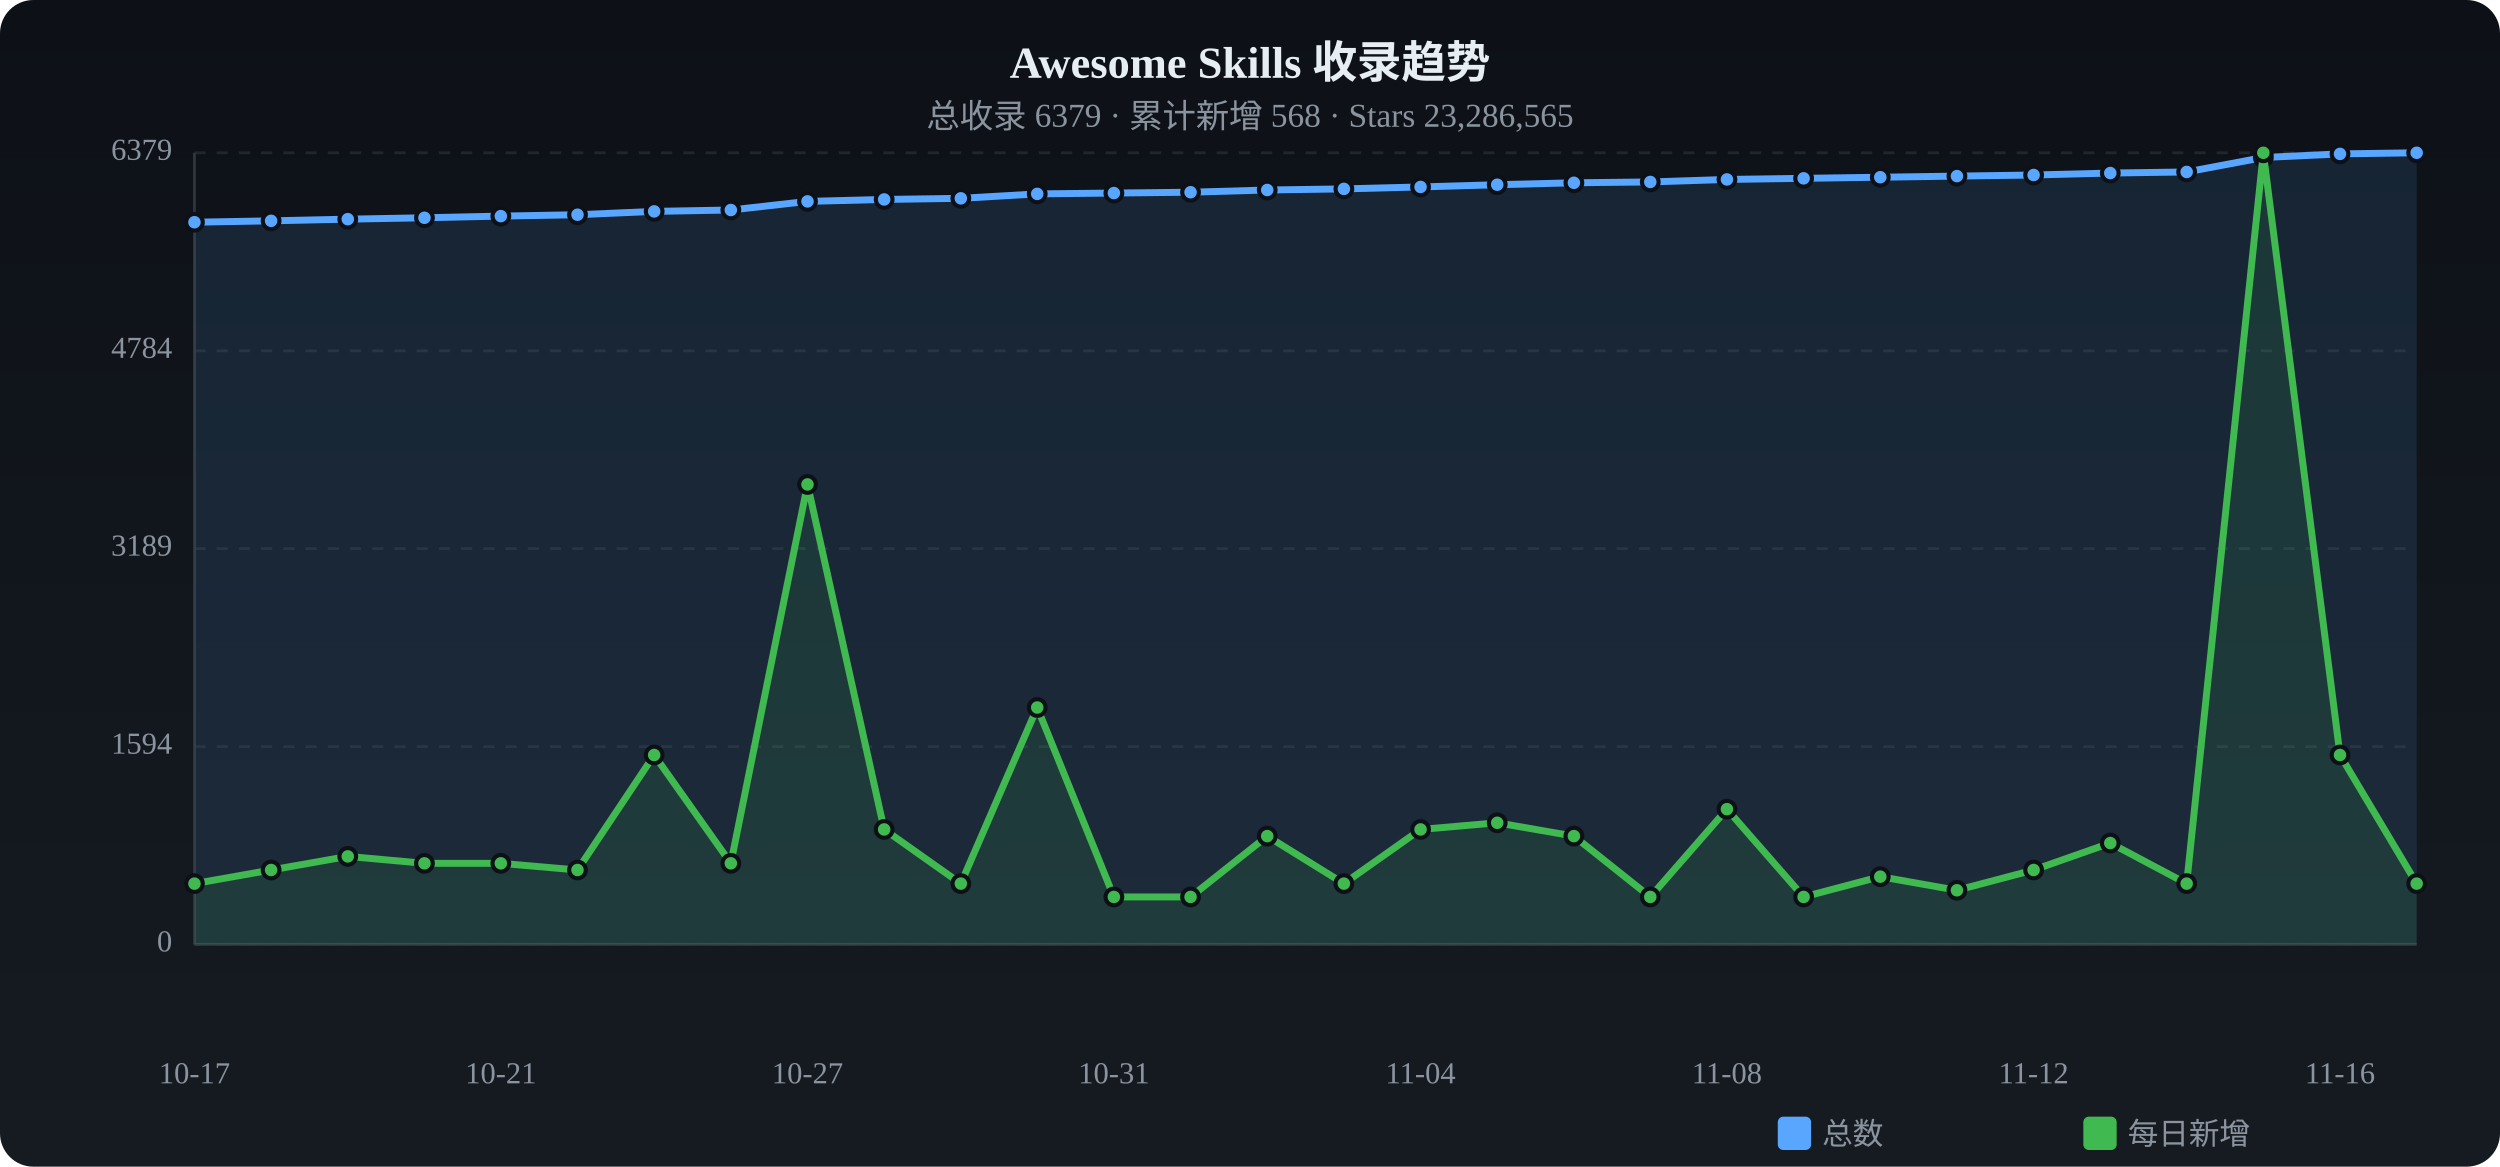
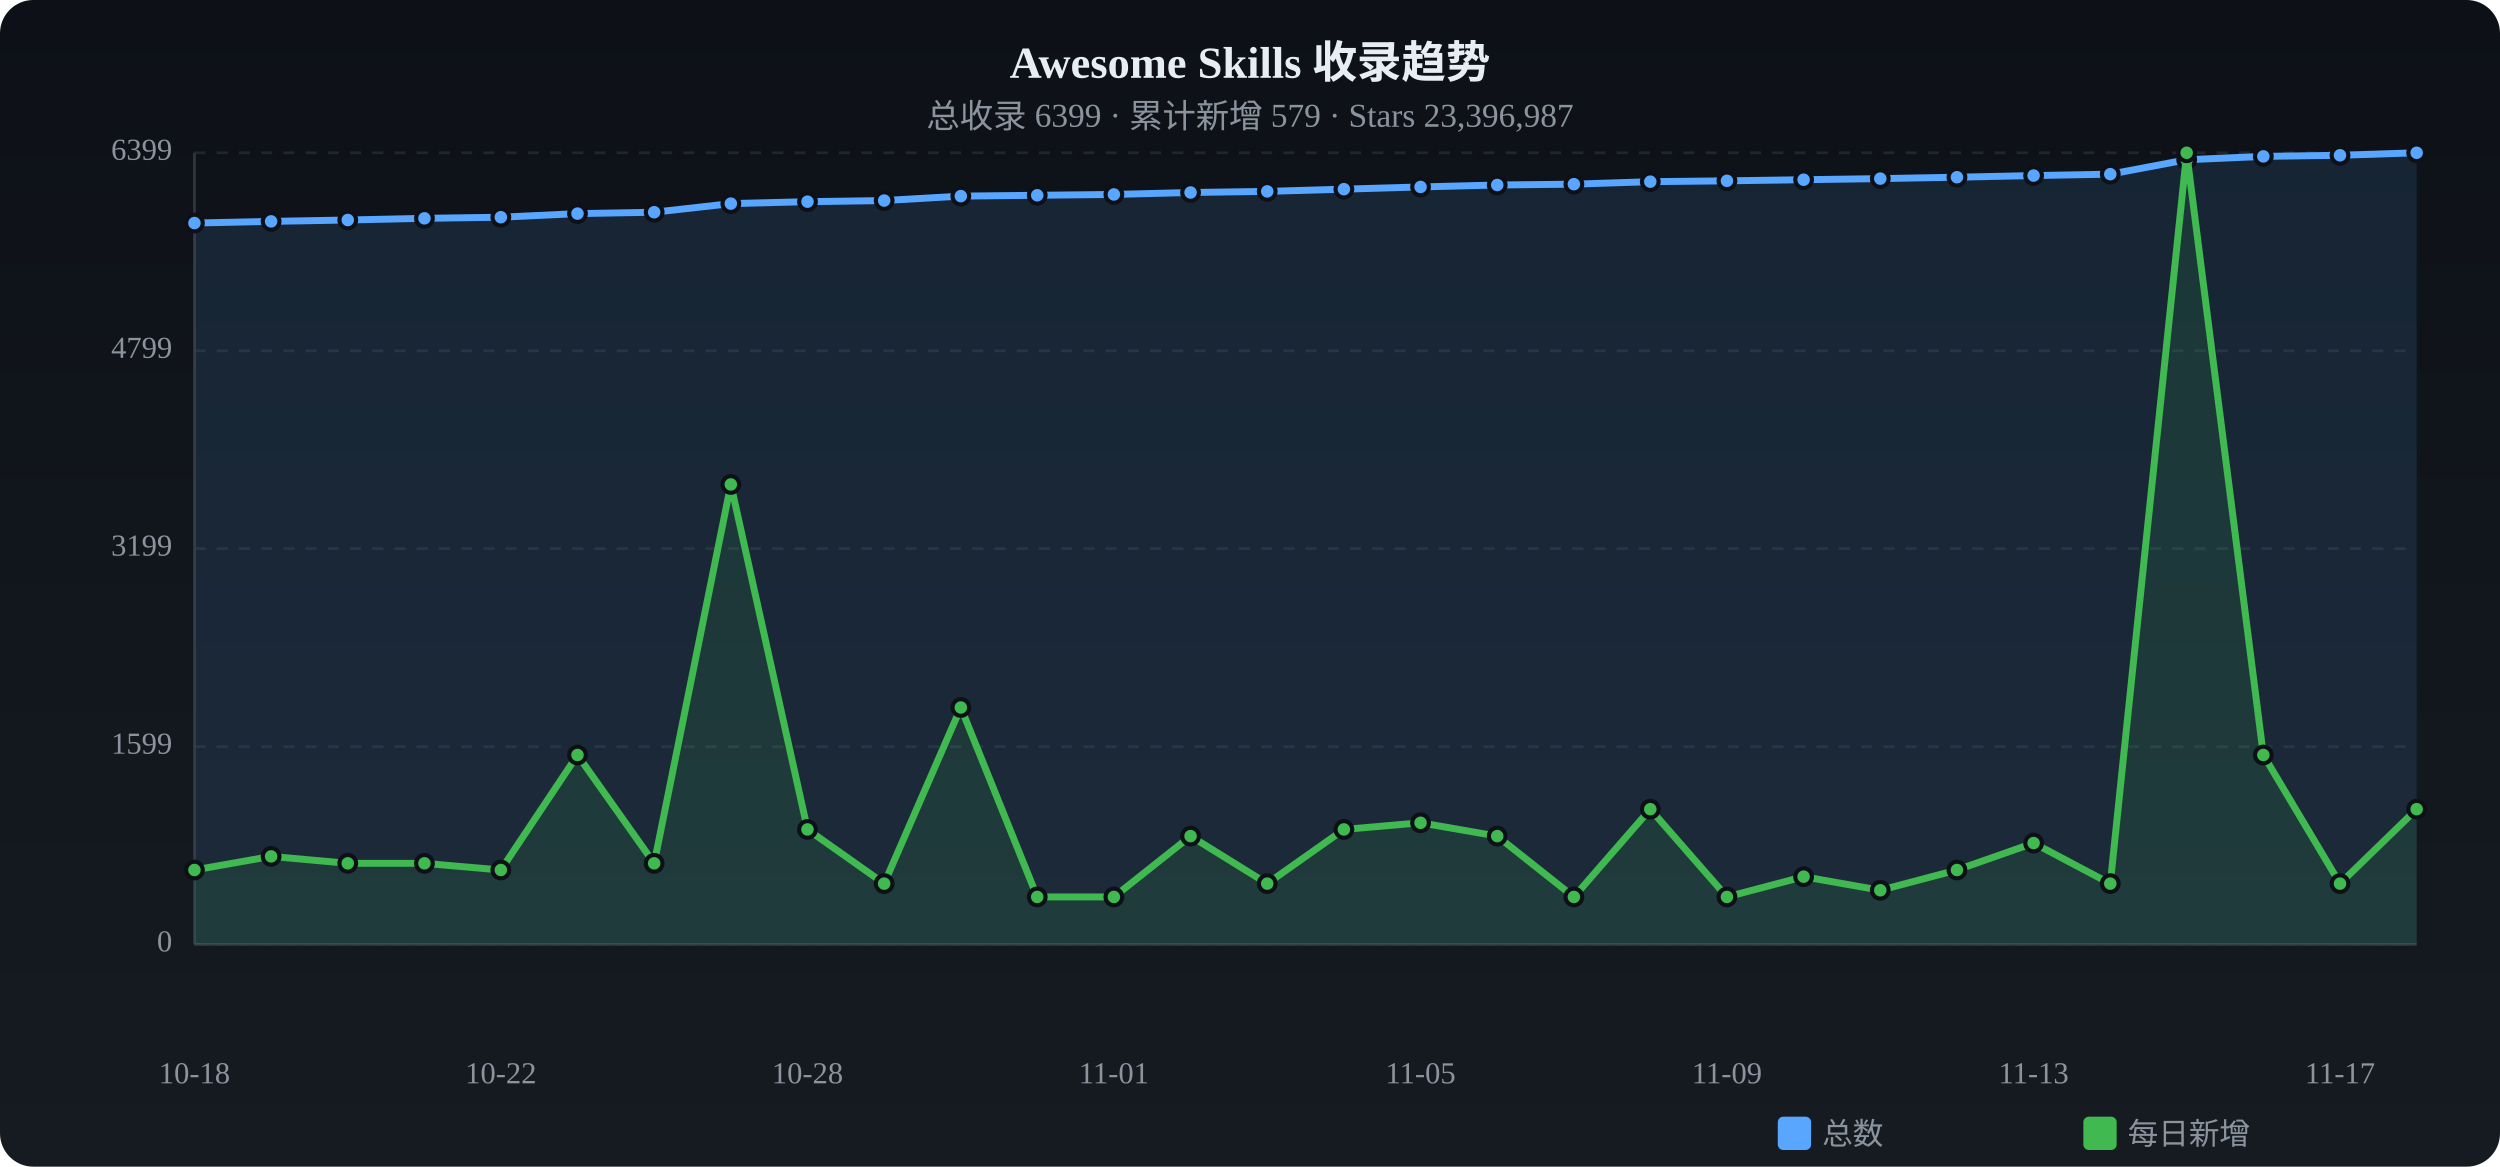
<svg xmlns="http://www.w3.org/2000/svg" viewBox="0 0 900 420" width="900" height="420">
  <defs>
    <linearGradient id="tbg" x1="0%" y1="0%" x2="0%" y2="100%">
      <stop offset="0%" stop-color="#0d1117" />
      <stop offset="100%" stop-color="#161b22" />
    </linearGradient>
  </defs>
  <rect width="900" height="420" rx="12" fill="url(#tbg)" />
  <text x="450.0" y="28" text-anchor="middle" fill="#e6edf3" font-size="16" font-weight="bold">Awesome Skills 收录趋势</text>
-   <text x="450.0" y="46" text-anchor="middle" fill="#8b949e" font-size="12">总收录 6379 · 累计新增 568 · Stars 23,286,565</text>
+   <text x="450.0" y="46" text-anchor="middle" fill="#8b949e" font-size="12">总收录 6399 · 累计新增 579 · Stars 23,396,987</text>
  <text x="62" y="340.0" text-anchor="end" fill="#8b949e" font-size="11" dominant-baseline="middle">0</text>
  <line x1="70" y1="340.0" x2="870" y2="340.0" stroke="#21262d" stroke-dasharray="4 4" />
-   <text x="62" y="268.8" text-anchor="end" fill="#8b949e" font-size="11" dominant-baseline="middle">1594</text>
+   <text x="62" y="268.8" text-anchor="end" fill="#8b949e" font-size="11" dominant-baseline="middle">1599</text>
  <line x1="70" y1="268.8" x2="870" y2="268.8" stroke="#21262d" stroke-dasharray="4 4" />
-   <text x="62" y="197.5" text-anchor="end" fill="#8b949e" font-size="11" dominant-baseline="middle">3189</text>
+   <text x="62" y="197.5" text-anchor="end" fill="#8b949e" font-size="11" dominant-baseline="middle">3199</text>
  <line x1="70" y1="197.5" x2="870" y2="197.5" stroke="#21262d" stroke-dasharray="4 4" />
-   <text x="62" y="126.3" text-anchor="end" fill="#8b949e" font-size="11" dominant-baseline="middle">4784</text>
+   <text x="62" y="126.3" text-anchor="end" fill="#8b949e" font-size="11" dominant-baseline="middle">4799</text>
  <line x1="70" y1="126.3" x2="870" y2="126.3" stroke="#21262d" stroke-dasharray="4 4" />
-   <text x="62" y="55.0" text-anchor="end" fill="#8b949e" font-size="11" dominant-baseline="middle">6379</text>
+   <text x="62" y="55.0" text-anchor="end" fill="#8b949e" font-size="11" dominant-baseline="middle">6399</text>
  <line x1="70" y1="55.0" x2="870" y2="55.0" stroke="#21262d" stroke-dasharray="4 4" />
  <line x1="70" y1="55" x2="70" y2="340" stroke="#30363d" />
  <line x1="70" y1="340" x2="870" y2="340" stroke="#30363d" />
-   <path d="M70.0,80.0 L97.6,79.5 L125.2,78.9 L152.8,78.4 L180.3,77.8 L207.9,77.3 L235.5,76.1 L263.1,75.6 L290.7,72.5 L318.3,71.8 L345.9,71.4 L373.4,69.8 L401.0,69.5 L428.6,69.2 L456.2,68.4 L483.8,68.0 L511.4,67.3 L539.0,66.5 L566.6,65.8 L594.1,65.5 L621.7,64.6 L649.3,64.2 L676.9,63.8 L704.5,63.4 L732.1,63.0 L759.7,62.3 L787.2,61.9 L814.8,56.7 L842.4,55.4 L870.0,55.0 L870.0,340 L70.0,340 Z" fill="#58a6ff" opacity="0.12" />
-   <polyline points="70.0,80.0 97.6,79.5 125.2,78.9 152.8,78.4 180.3,77.8 207.9,77.3 235.5,76.1 263.1,75.6 290.7,72.5 318.3,71.8 345.9,71.4 373.4,69.8 401.0,69.5 428.6,69.2 456.2,68.4 483.8,68.0 511.4,67.3 539.0,66.5 566.6,65.8 594.1,65.5 621.7,64.6 649.3,64.2 676.9,63.8 704.5,63.4 732.1,63.0 759.7,62.3 787.2,61.9 814.8,56.7 842.4,55.4 870.0,55.0" fill="none" stroke="#58a6ff" stroke-width="2.5" stroke-linecap="round" stroke-linejoin="round" />
-   <circle cx="70.0" cy="80.0" r="3" fill="#58a6ff" stroke="#0d1117" stroke-width="1.5" />
-   <circle cx="97.6" cy="79.5" r="3" fill="#58a6ff" stroke="#0d1117" stroke-width="1.5" />
-   <circle cx="125.2" cy="78.9" r="3" fill="#58a6ff" stroke="#0d1117" stroke-width="1.5" />
-   <circle cx="152.8" cy="78.4" r="3" fill="#58a6ff" stroke="#0d1117" stroke-width="1.5" />
-   <circle cx="180.3" cy="77.8" r="3" fill="#58a6ff" stroke="#0d1117" stroke-width="1.5" />
-   <circle cx="207.9" cy="77.3" r="3" fill="#58a6ff" stroke="#0d1117" stroke-width="1.5" />
-   <circle cx="235.5" cy="76.1" r="3" fill="#58a6ff" stroke="#0d1117" stroke-width="1.5" />
-   <circle cx="263.1" cy="75.6" r="3" fill="#58a6ff" stroke="#0d1117" stroke-width="1.5" />
-   <circle cx="290.7" cy="72.5" r="3" fill="#58a6ff" stroke="#0d1117" stroke-width="1.5" />
-   <circle cx="318.3" cy="71.8" r="3" fill="#58a6ff" stroke="#0d1117" stroke-width="1.5" />
-   <circle cx="345.9" cy="71.4" r="3" fill="#58a6ff" stroke="#0d1117" stroke-width="1.5" />
-   <circle cx="373.4" cy="69.8" r="3" fill="#58a6ff" stroke="#0d1117" stroke-width="1.5" />
-   <circle cx="401.0" cy="69.5" r="3" fill="#58a6ff" stroke="#0d1117" stroke-width="1.5" />
-   <circle cx="428.6" cy="69.2" r="3" fill="#58a6ff" stroke="#0d1117" stroke-width="1.5" />
-   <circle cx="456.2" cy="68.4" r="3" fill="#58a6ff" stroke="#0d1117" stroke-width="1.5" />
-   <circle cx="483.8" cy="68.0" r="3" fill="#58a6ff" stroke="#0d1117" stroke-width="1.5" />
+   <path d="M70.0,80.3 L97.6,79.7 L125.2,79.2 L152.8,78.6 L180.3,78.2 L207.9,76.9 L235.5,76.4 L263.1,73.3 L290.7,72.6 L318.3,72.2 L345.9,70.6 L373.4,70.3 L401.0,70.0 L428.6,69.3 L456.2,68.9 L483.8,68.1 L511.4,67.3 L539.0,66.6 L566.6,66.3 L594.1,65.4 L621.7,65.1 L649.3,64.7 L676.9,64.3 L704.5,63.8 L732.1,63.2 L759.7,62.7 L787.2,57.5 L814.8,56.3 L842.4,55.9 L870.0,55.0 L870.0,340 L70.0,340 Z" fill="#58a6ff" opacity="0.12" />
+   <polyline points="70.0,80.3 97.6,79.7 125.2,79.2 152.8,78.6 180.3,78.2 207.9,76.9 235.5,76.4 263.1,73.3 290.7,72.6 318.3,72.2 345.9,70.6 373.4,70.3 401.0,70.0 428.6,69.3 456.2,68.9 483.8,68.1 511.4,67.3 539.0,66.6 566.6,66.3 594.1,65.4 621.7,65.1 649.3,64.7 676.9,64.3 704.5,63.8 732.1,63.2 759.7,62.7 787.2,57.5 814.8,56.3 842.4,55.9 870.0,55.0" fill="none" stroke="#58a6ff" stroke-width="2.5" stroke-linecap="round" stroke-linejoin="round" />
+   <circle cx="70.0" cy="80.3" r="3" fill="#58a6ff" stroke="#0d1117" stroke-width="1.5" />
+   <circle cx="97.6" cy="79.7" r="3" fill="#58a6ff" stroke="#0d1117" stroke-width="1.5" />
+   <circle cx="125.2" cy="79.2" r="3" fill="#58a6ff" stroke="#0d1117" stroke-width="1.5" />
+   <circle cx="152.8" cy="78.6" r="3" fill="#58a6ff" stroke="#0d1117" stroke-width="1.5" />
+   <circle cx="180.3" cy="78.2" r="3" fill="#58a6ff" stroke="#0d1117" stroke-width="1.5" />
+   <circle cx="207.9" cy="76.9" r="3" fill="#58a6ff" stroke="#0d1117" stroke-width="1.5" />
+   <circle cx="235.5" cy="76.4" r="3" fill="#58a6ff" stroke="#0d1117" stroke-width="1.5" />
+   <circle cx="263.1" cy="73.3" r="3" fill="#58a6ff" stroke="#0d1117" stroke-width="1.5" />
+   <circle cx="290.7" cy="72.6" r="3" fill="#58a6ff" stroke="#0d1117" stroke-width="1.5" />
+   <circle cx="318.3" cy="72.2" r="3" fill="#58a6ff" stroke="#0d1117" stroke-width="1.5" />
+   <circle cx="345.9" cy="70.6" r="3" fill="#58a6ff" stroke="#0d1117" stroke-width="1.5" />
+   <circle cx="373.4" cy="70.3" r="3" fill="#58a6ff" stroke="#0d1117" stroke-width="1.5" />
+   <circle cx="401.0" cy="70.0" r="3" fill="#58a6ff" stroke="#0d1117" stroke-width="1.5" />
+   <circle cx="428.6" cy="69.3" r="3" fill="#58a6ff" stroke="#0d1117" stroke-width="1.5" />
+   <circle cx="456.2" cy="68.9" r="3" fill="#58a6ff" stroke="#0d1117" stroke-width="1.5" />
+   <circle cx="483.8" cy="68.1" r="3" fill="#58a6ff" stroke="#0d1117" stroke-width="1.5" />
  <circle cx="511.4" cy="67.3" r="3" fill="#58a6ff" stroke="#0d1117" stroke-width="1.5" />
-   <circle cx="539.0" cy="66.5" r="3" fill="#58a6ff" stroke="#0d1117" stroke-width="1.5" />
-   <circle cx="566.6" cy="65.8" r="3" fill="#58a6ff" stroke="#0d1117" stroke-width="1.5" />
-   <circle cx="594.1" cy="65.5" r="3" fill="#58a6ff" stroke="#0d1117" stroke-width="1.5" />
-   <circle cx="621.7" cy="64.6" r="3" fill="#58a6ff" stroke="#0d1117" stroke-width="1.5" />
-   <circle cx="649.3" cy="64.2" r="3" fill="#58a6ff" stroke="#0d1117" stroke-width="1.5" />
-   <circle cx="676.9" cy="63.8" r="3" fill="#58a6ff" stroke="#0d1117" stroke-width="1.5" />
-   <circle cx="704.5" cy="63.4" r="3" fill="#58a6ff" stroke="#0d1117" stroke-width="1.5" />
-   <circle cx="732.1" cy="63.0" r="3" fill="#58a6ff" stroke="#0d1117" stroke-width="1.5" />
-   <circle cx="759.7" cy="62.3" r="3" fill="#58a6ff" stroke="#0d1117" stroke-width="1.5" />
-   <circle cx="787.2" cy="61.9" r="3" fill="#58a6ff" stroke="#0d1117" stroke-width="1.5" />
-   <circle cx="814.8" cy="56.7" r="3" fill="#58a6ff" stroke="#0d1117" stroke-width="1.5" />
-   <circle cx="842.4" cy="55.4" r="3" fill="#58a6ff" stroke="#0d1117" stroke-width="1.5" />
+   <circle cx="539.0" cy="66.6" r="3" fill="#58a6ff" stroke="#0d1117" stroke-width="1.5" />
+   <circle cx="566.6" cy="66.3" r="3" fill="#58a6ff" stroke="#0d1117" stroke-width="1.5" />
+   <circle cx="594.1" cy="65.4" r="3" fill="#58a6ff" stroke="#0d1117" stroke-width="1.5" />
+   <circle cx="621.7" cy="65.1" r="3" fill="#58a6ff" stroke="#0d1117" stroke-width="1.5" />
+   <circle cx="649.3" cy="64.7" r="3" fill="#58a6ff" stroke="#0d1117" stroke-width="1.5" />
+   <circle cx="676.9" cy="64.3" r="3" fill="#58a6ff" stroke="#0d1117" stroke-width="1.5" />
+   <circle cx="704.5" cy="63.8" r="3" fill="#58a6ff" stroke="#0d1117" stroke-width="1.5" />
+   <circle cx="732.1" cy="63.2" r="3" fill="#58a6ff" stroke="#0d1117" stroke-width="1.5" />
+   <circle cx="759.7" cy="62.7" r="3" fill="#58a6ff" stroke="#0d1117" stroke-width="1.5" />
+   <circle cx="787.2" cy="57.5" r="3" fill="#58a6ff" stroke="#0d1117" stroke-width="1.5" />
+   <circle cx="814.8" cy="56.3" r="3" fill="#58a6ff" stroke="#0d1117" stroke-width="1.5" />
+   <circle cx="842.4" cy="55.9" r="3" fill="#58a6ff" stroke="#0d1117" stroke-width="1.5" />
  <circle cx="870.0" cy="55.0" r="3" fill="#58a6ff" stroke="#0d1117" stroke-width="1.5" />
-   <path d="M70.0,318.1 L97.6,313.2 L125.2,308.3 L152.8,310.8 L180.3,310.8 L207.9,313.2 L235.5,271.8 L263.1,310.8 L290.7,174.4 L318.3,298.6 L345.9,318.1 L373.4,254.7 L401.0,322.9 L428.6,322.9 L456.2,301.0 L483.8,318.1 L511.4,298.6 L539.0,296.2 L566.6,301.0 L594.1,322.9 L621.7,291.3 L649.3,322.9 L676.9,315.6 L704.5,320.5 L732.1,313.2 L759.7,303.5 L787.2,318.1 L814.8,55.0 L842.4,271.8 L870.0,318.1 L870.0,340 L70.0,340 Z" fill="#3fb950" opacity="0.12" />
-   <polyline points="70.0,318.1 97.6,313.2 125.2,308.3 152.8,310.8 180.3,310.8 207.9,313.2 235.5,271.8 263.1,310.8 290.7,174.4 318.3,298.6 345.9,318.1 373.4,254.7 401.0,322.9 428.6,322.9 456.2,301.0 483.8,318.1 511.4,298.6 539.0,296.2 566.6,301.0 594.1,322.9 621.7,291.3 649.3,322.9 676.9,315.6 704.5,320.5 732.1,313.2 759.7,303.5 787.2,318.1 814.8,55.0 842.4,271.8 870.0,318.1" fill="none" stroke="#3fb950" stroke-width="2.5" stroke-linecap="round" stroke-linejoin="round" />
-   <circle cx="70.0" cy="318.1" r="3" fill="#3fb950" stroke="#0d1117" stroke-width="1.5" />
-   <circle cx="97.6" cy="313.2" r="3" fill="#3fb950" stroke="#0d1117" stroke-width="1.5" />
-   <circle cx="125.2" cy="308.3" r="3" fill="#3fb950" stroke="#0d1117" stroke-width="1.5" />
+   <path d="M70.0,313.2 L97.6,308.3 L125.2,310.8 L152.8,310.8 L180.3,313.2 L207.9,271.8 L235.5,310.8 L263.1,174.4 L290.7,298.6 L318.3,318.1 L345.9,254.7 L373.4,322.9 L401.0,322.9 L428.6,301.0 L456.2,318.1 L483.8,298.6 L511.4,296.2 L539.0,301.0 L566.6,322.9 L594.1,291.3 L621.7,322.9 L649.3,315.6 L676.9,320.5 L704.5,313.2 L732.1,303.5 L759.7,318.1 L787.2,55.0 L814.8,271.8 L842.4,318.1 L870.0,291.3 L870.0,340 L70.0,340 Z" fill="#3fb950" opacity="0.12" />
+   <polyline points="70.0,313.2 97.6,308.3 125.2,310.8 152.8,310.8 180.3,313.2 207.9,271.8 235.5,310.8 263.1,174.4 290.7,298.6 318.3,318.1 345.9,254.7 373.4,322.9 401.0,322.9 428.6,301.0 456.2,318.1 483.8,298.6 511.4,296.2 539.0,301.0 566.6,322.9 594.1,291.3 621.7,322.9 649.3,315.6 676.9,320.5 704.5,313.2 732.1,303.5 759.7,318.1 787.2,55.0 814.8,271.8 842.4,318.1 870.0,291.3" fill="none" stroke="#3fb950" stroke-width="2.5" stroke-linecap="round" stroke-linejoin="round" />
+   <circle cx="70.0" cy="313.2" r="3" fill="#3fb950" stroke="#0d1117" stroke-width="1.5" />
+   <circle cx="97.6" cy="308.3" r="3" fill="#3fb950" stroke="#0d1117" stroke-width="1.5" />
+   <circle cx="125.2" cy="310.8" r="3" fill="#3fb950" stroke="#0d1117" stroke-width="1.5" />
  <circle cx="152.8" cy="310.8" r="3" fill="#3fb950" stroke="#0d1117" stroke-width="1.5" />
-   <circle cx="180.3" cy="310.8" r="3" fill="#3fb950" stroke="#0d1117" stroke-width="1.5" />
-   <circle cx="207.9" cy="313.2" r="3" fill="#3fb950" stroke="#0d1117" stroke-width="1.5" />
-   <circle cx="235.5" cy="271.8" r="3" fill="#3fb950" stroke="#0d1117" stroke-width="1.5" />
-   <circle cx="263.1" cy="310.8" r="3" fill="#3fb950" stroke="#0d1117" stroke-width="1.5" />
-   <circle cx="290.7" cy="174.4" r="3" fill="#3fb950" stroke="#0d1117" stroke-width="1.5" />
-   <circle cx="318.3" cy="298.6" r="3" fill="#3fb950" stroke="#0d1117" stroke-width="1.5" />
-   <circle cx="345.9" cy="318.1" r="3" fill="#3fb950" stroke="#0d1117" stroke-width="1.5" />
-   <circle cx="373.4" cy="254.7" r="3" fill="#3fb950" stroke="#0d1117" stroke-width="1.5" />
+   <circle cx="180.3" cy="313.2" r="3" fill="#3fb950" stroke="#0d1117" stroke-width="1.5" />
+   <circle cx="207.9" cy="271.8" r="3" fill="#3fb950" stroke="#0d1117" stroke-width="1.5" />
+   <circle cx="235.5" cy="310.8" r="3" fill="#3fb950" stroke="#0d1117" stroke-width="1.5" />
+   <circle cx="263.1" cy="174.4" r="3" fill="#3fb950" stroke="#0d1117" stroke-width="1.5" />
+   <circle cx="290.7" cy="298.6" r="3" fill="#3fb950" stroke="#0d1117" stroke-width="1.5" />
+   <circle cx="318.3" cy="318.1" r="3" fill="#3fb950" stroke="#0d1117" stroke-width="1.5" />
+   <circle cx="345.9" cy="254.7" r="3" fill="#3fb950" stroke="#0d1117" stroke-width="1.5" />
+   <circle cx="373.4" cy="322.9" r="3" fill="#3fb950" stroke="#0d1117" stroke-width="1.5" />
  <circle cx="401.0" cy="322.9" r="3" fill="#3fb950" stroke="#0d1117" stroke-width="1.5" />
-   <circle cx="428.6" cy="322.9" r="3" fill="#3fb950" stroke="#0d1117" stroke-width="1.5" />
-   <circle cx="456.2" cy="301.0" r="3" fill="#3fb950" stroke="#0d1117" stroke-width="1.5" />
-   <circle cx="483.8" cy="318.1" r="3" fill="#3fb950" stroke="#0d1117" stroke-width="1.5" />
-   <circle cx="511.4" cy="298.6" r="3" fill="#3fb950" stroke="#0d1117" stroke-width="1.5" />
-   <circle cx="539.0" cy="296.2" r="3" fill="#3fb950" stroke="#0d1117" stroke-width="1.5" />
-   <circle cx="566.6" cy="301.0" r="3" fill="#3fb950" stroke="#0d1117" stroke-width="1.5" />
-   <circle cx="594.1" cy="322.9" r="3" fill="#3fb950" stroke="#0d1117" stroke-width="1.5" />
-   <circle cx="621.7" cy="291.3" r="3" fill="#3fb950" stroke="#0d1117" stroke-width="1.5" />
-   <circle cx="649.3" cy="322.9" r="3" fill="#3fb950" stroke="#0d1117" stroke-width="1.5" />
-   <circle cx="676.9" cy="315.6" r="3" fill="#3fb950" stroke="#0d1117" stroke-width="1.5" />
-   <circle cx="704.5" cy="320.5" r="3" fill="#3fb950" stroke="#0d1117" stroke-width="1.5" />
-   <circle cx="732.1" cy="313.2" r="3" fill="#3fb950" stroke="#0d1117" stroke-width="1.5" />
-   <circle cx="759.7" cy="303.5" r="3" fill="#3fb950" stroke="#0d1117" stroke-width="1.5" />
-   <circle cx="787.2" cy="318.1" r="3" fill="#3fb950" stroke="#0d1117" stroke-width="1.5" />
-   <circle cx="814.8" cy="55.0" r="3" fill="#3fb950" stroke="#0d1117" stroke-width="1.5" />
-   <circle cx="842.4" cy="271.8" r="3" fill="#3fb950" stroke="#0d1117" stroke-width="1.5" />
-   <circle cx="870.0" cy="318.1" r="3" fill="#3fb950" stroke="#0d1117" stroke-width="1.5" />
-   <text x="70.0" y="390" text-anchor="middle" fill="#8b949e" font-size="11">10-17</text>
-   <text x="180.3" y="390" text-anchor="middle" fill="#8b949e" font-size="11">10-21</text>
-   <text x="290.7" y="390" text-anchor="middle" fill="#8b949e" font-size="11">10-27</text>
-   <text x="401.0" y="390" text-anchor="middle" fill="#8b949e" font-size="11">10-31</text>
-   <text x="511.4" y="390" text-anchor="middle" fill="#8b949e" font-size="11">11-04</text>
-   <text x="621.7" y="390" text-anchor="middle" fill="#8b949e" font-size="11">11-08</text>
-   <text x="732.1" y="390" text-anchor="middle" fill="#8b949e" font-size="11">11-12</text>
-   <text x="842.4" y="390" text-anchor="middle" fill="#8b949e" font-size="11">11-16</text>
+   <circle cx="428.6" cy="301.0" r="3" fill="#3fb950" stroke="#0d1117" stroke-width="1.5" />
+   <circle cx="456.2" cy="318.1" r="3" fill="#3fb950" stroke="#0d1117" stroke-width="1.5" />
+   <circle cx="483.8" cy="298.6" r="3" fill="#3fb950" stroke="#0d1117" stroke-width="1.5" />
+   <circle cx="511.4" cy="296.2" r="3" fill="#3fb950" stroke="#0d1117" stroke-width="1.5" />
+   <circle cx="539.0" cy="301.0" r="3" fill="#3fb950" stroke="#0d1117" stroke-width="1.5" />
+   <circle cx="566.6" cy="322.9" r="3" fill="#3fb950" stroke="#0d1117" stroke-width="1.5" />
+   <circle cx="594.1" cy="291.3" r="3" fill="#3fb950" stroke="#0d1117" stroke-width="1.5" />
+   <circle cx="621.7" cy="322.9" r="3" fill="#3fb950" stroke="#0d1117" stroke-width="1.5" />
+   <circle cx="649.3" cy="315.6" r="3" fill="#3fb950" stroke="#0d1117" stroke-width="1.5" />
+   <circle cx="676.9" cy="320.5" r="3" fill="#3fb950" stroke="#0d1117" stroke-width="1.5" />
+   <circle cx="704.5" cy="313.2" r="3" fill="#3fb950" stroke="#0d1117" stroke-width="1.5" />
+   <circle cx="732.1" cy="303.5" r="3" fill="#3fb950" stroke="#0d1117" stroke-width="1.5" />
+   <circle cx="759.7" cy="318.1" r="3" fill="#3fb950" stroke="#0d1117" stroke-width="1.5" />
+   <circle cx="787.2" cy="55.0" r="3" fill="#3fb950" stroke="#0d1117" stroke-width="1.5" />
+   <circle cx="814.8" cy="271.8" r="3" fill="#3fb950" stroke="#0d1117" stroke-width="1.5" />
+   <circle cx="842.4" cy="318.1" r="3" fill="#3fb950" stroke="#0d1117" stroke-width="1.5" />
+   <circle cx="870.0" cy="291.3" r="3" fill="#3fb950" stroke="#0d1117" stroke-width="1.5" />
+   <text x="70.0" y="390" text-anchor="middle" fill="#8b949e" font-size="11">10-18</text>
+   <text x="180.3" y="390" text-anchor="middle" fill="#8b949e" font-size="11">10-22</text>
+   <text x="290.7" y="390" text-anchor="middle" fill="#8b949e" font-size="11">10-28</text>
+   <text x="401.0" y="390" text-anchor="middle" fill="#8b949e" font-size="11">11-01</text>
+   <text x="511.4" y="390" text-anchor="middle" fill="#8b949e" font-size="11">11-05</text>
+   <text x="621.7" y="390" text-anchor="middle" fill="#8b949e" font-size="11">11-09</text>
+   <text x="732.1" y="390" text-anchor="middle" fill="#8b949e" font-size="11">11-13</text>
+   <text x="842.4" y="390" text-anchor="middle" fill="#8b949e" font-size="11">11-17</text>
  <rect x="640" y="402" width="12" height="12" rx="2" fill="#58a6ff" />
  <text x="656" y="412" fill="#8b949e" font-size="11">总数</text>
  <rect x="750" y="402" width="12" height="12" rx="2" fill="#3fb950" />
  <text x="766" y="412" fill="#8b949e" font-size="11">每日新增</text>
</svg>
